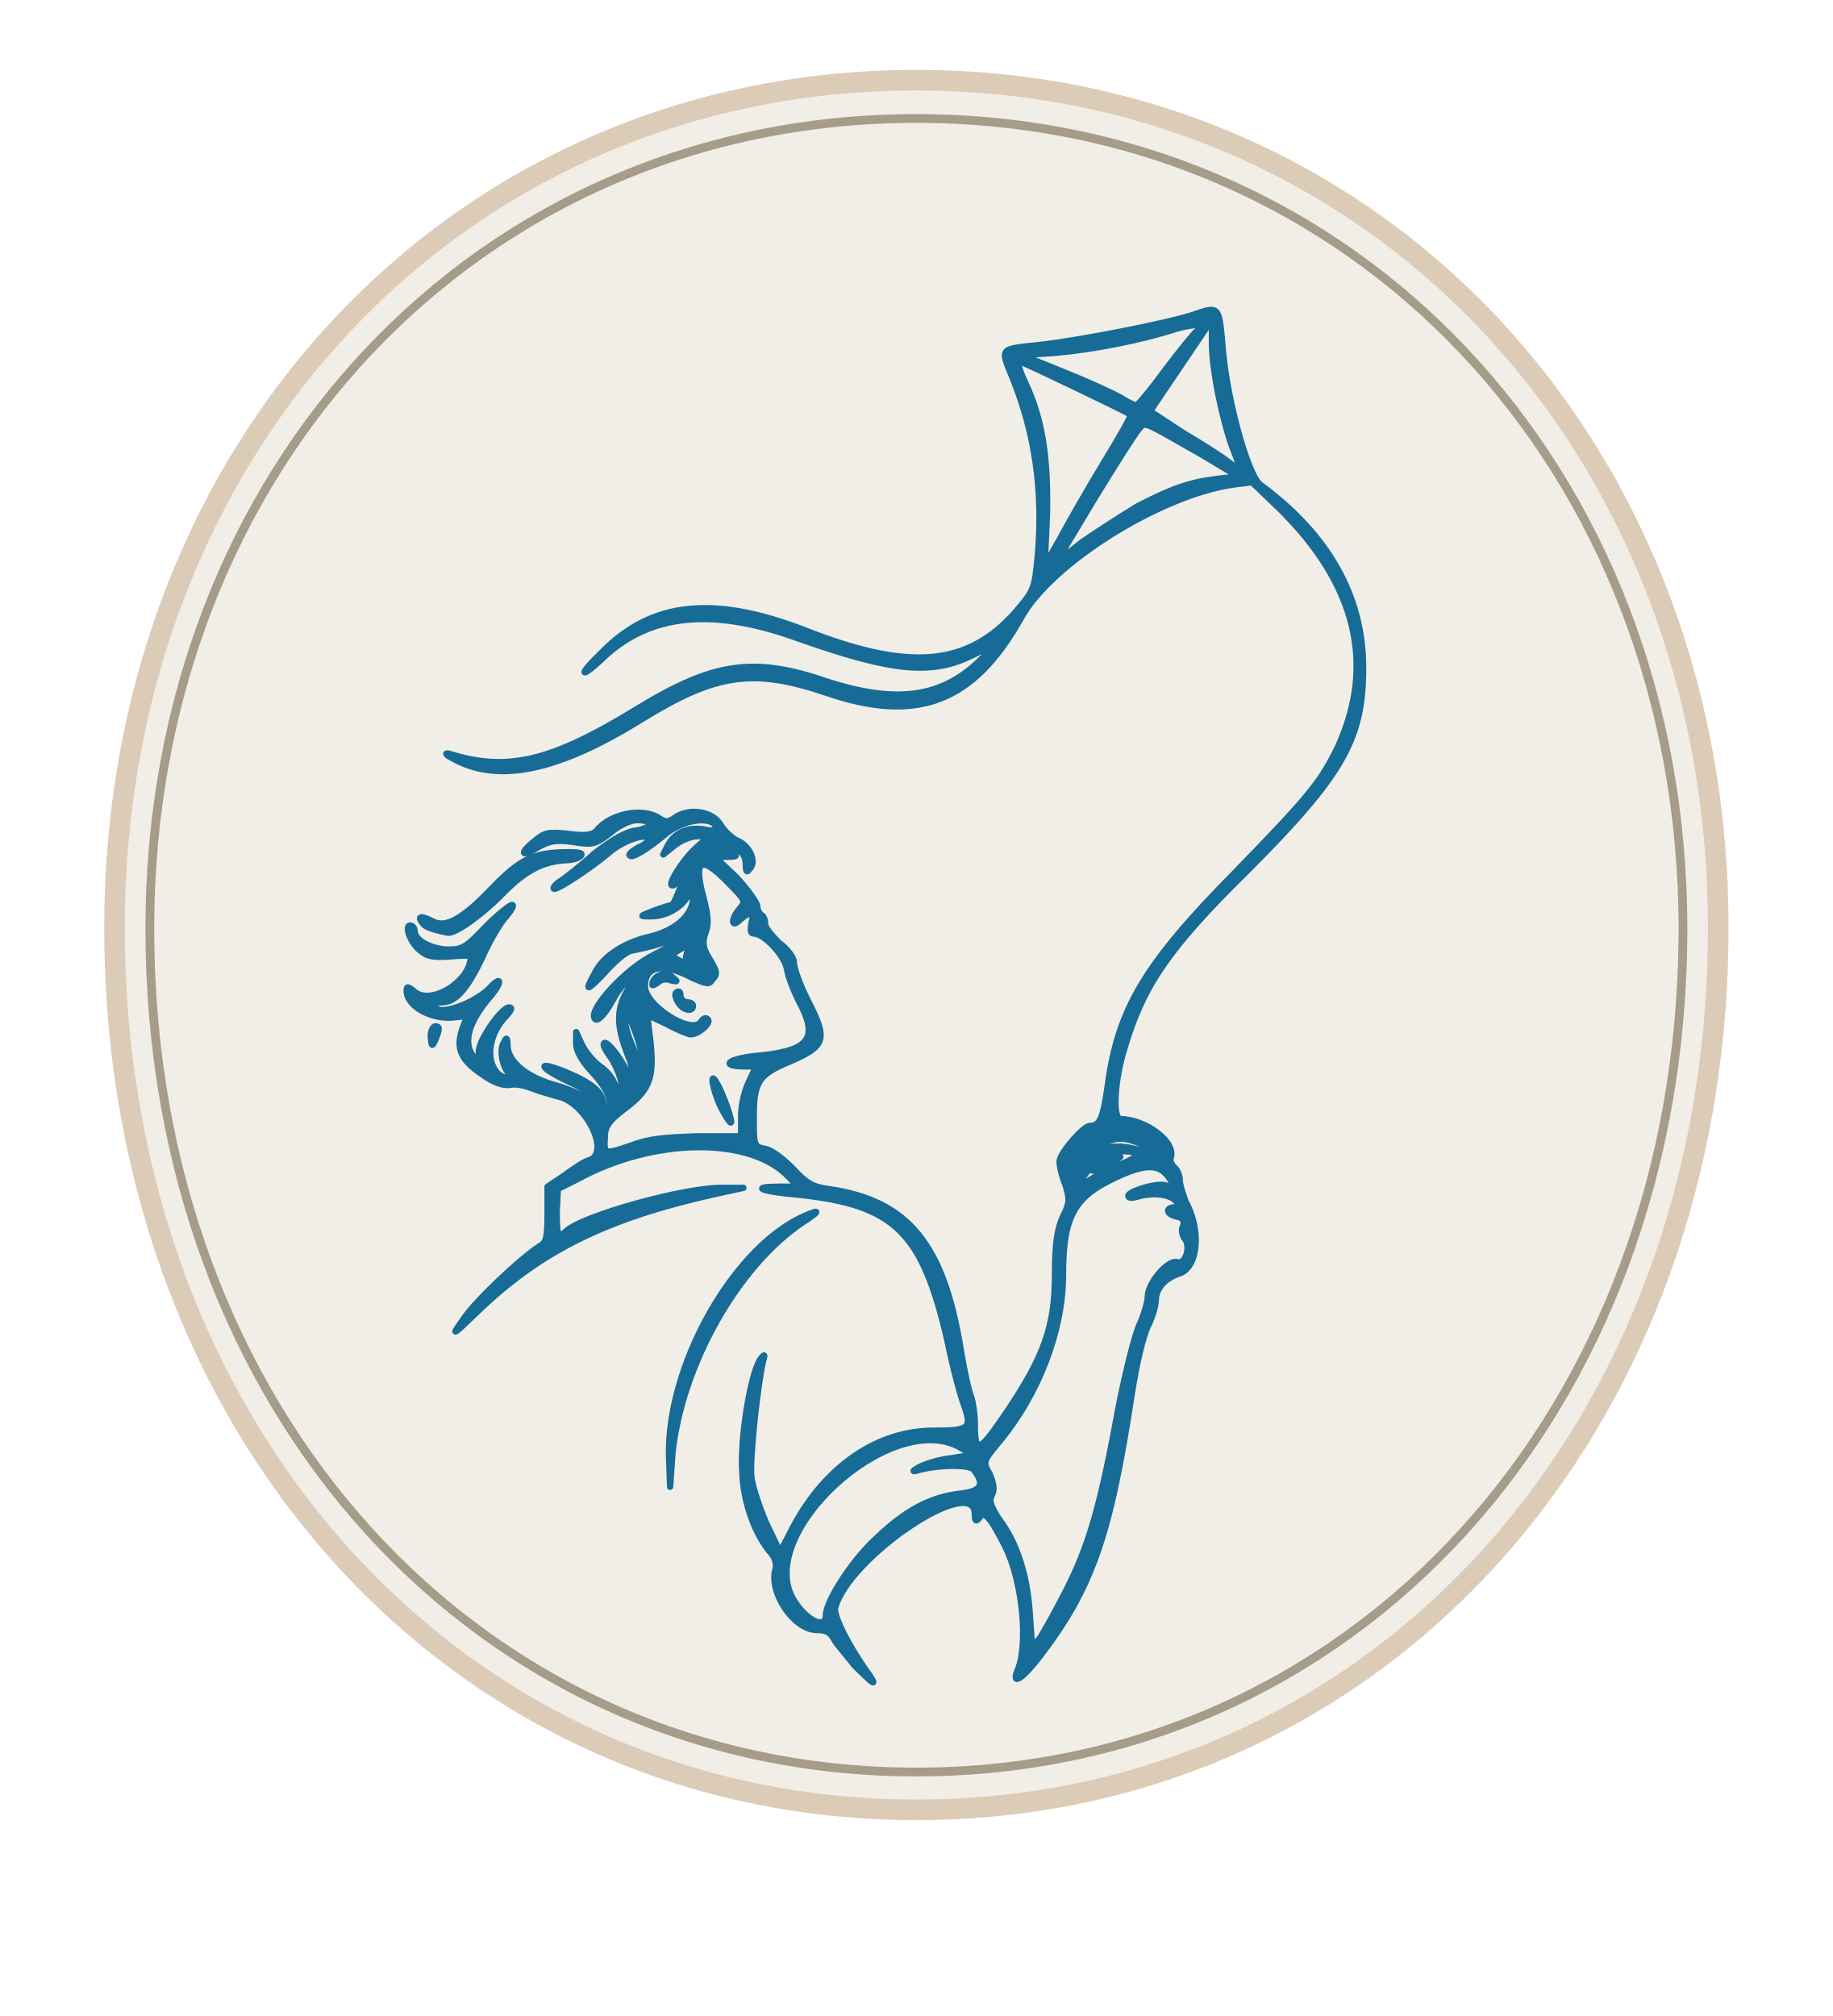
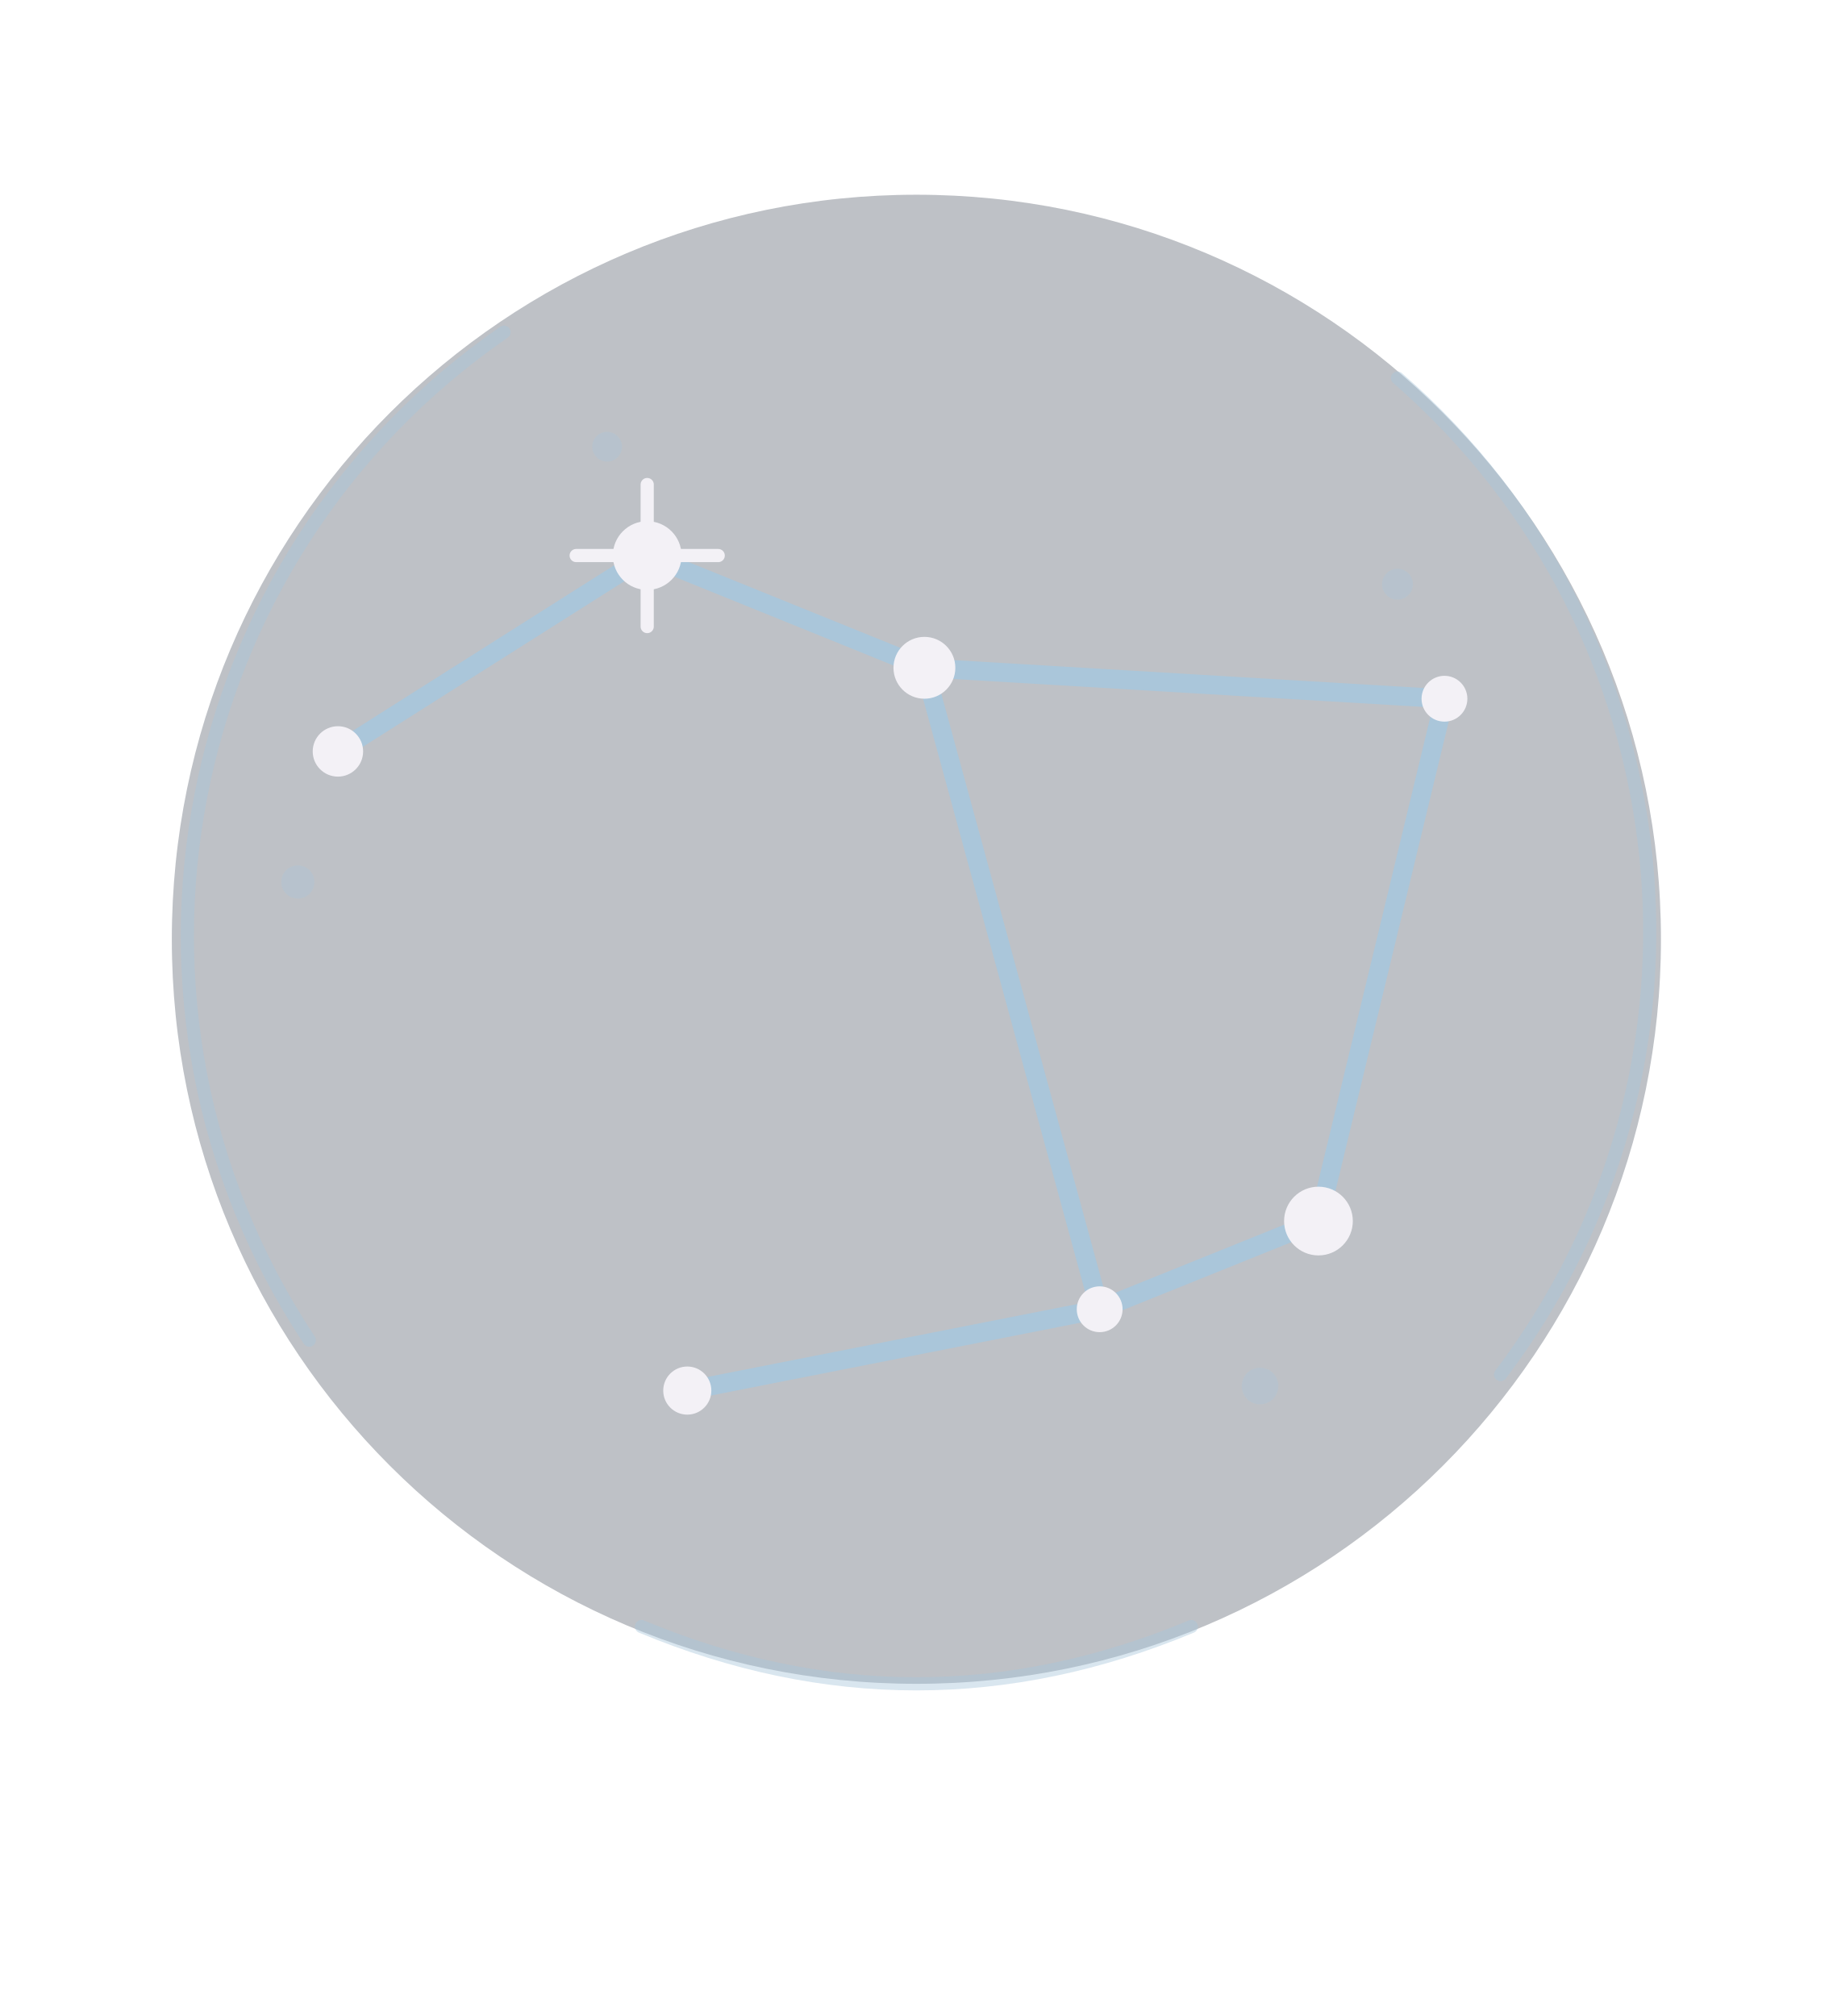
- <svg xmlns="http://www.w3.org/2000/svg" viewBox="0 0 160 176" aria-hidden="true" focusable="false" data-badge-art="ind-complicite-10" data-art-motif="le-complice-au-vent">
-   <defs>
-     <clipPath id="oba-asset-ind-complicite-10-e-scene">
-       <path d="M80 7 C120 7 150 39 150 81 C150 125 120 158 80 158 C40 158 10 125 10 81 C10 39 40 7 80 7Z" transform="translate(80 83) scale(.92) translate(-80 -83)" />
-     </clipPath>
-   </defs>
-   <path d="M80 7 C120 7 150 39 150 81 C150 125 120 158 80 158 C40 158 10 125 10 81 C10 39 40 7 80 7Z" fill="#F0EEE7" stroke="#DCCCB7" stroke-width="1.8" />
-   <path d="M80 7 C120 7 150 39 150 81 C150 125 120 158 80 158 C40 158 10 125 10 81 C10 39 40 7 80 7Z" transform="translate(80 83) scale(.956) translate(-80 -83)" fill="none" stroke="#A59C89" stroke-width=".8" />
-   <g clip-path="url(#oba-asset-ind-complicite-10-e-scene)" fill="#176B97" stroke="#176B97" stroke-width=".55" stroke-linejoin="round">
-     <path d="M74.6 145.4C73.9 144.5 73 143.5 72.8 143.1 72.5 142.5 72.1 142.3 71.3 142.3 69.3 142.3 67.1 139 67.7 137 67.8 136.6 67.7 136.1 67.4 135.7 65.9 134 64.9 131.2 64.8 128.5 64.6 125.6 65.5 120.2 66.3 118.8 66.6 118.3 66.8 118.2 66.7 118.5 66.2 120.2 65.4 127.5 65.6 129 65.7 129.8 66.3 131.6 66.9 133L68.1 135.5 69.3 133.2C72.1 128 76.6 124.9 81.5 124.9 84.7 124.9 84.9 124.7 84.1 122.5 83.9 122 83.2 119.5 82.7 117 80.5 107.5 78.1 105.2 69.7 104.3 66.3 104 65.5 103.6 68 103.6L69.7 103.6 68.9 102.8C65.6 99.2 57.1 99.3 50.5 102.9L48.7 103.8 48.6 105.8C48.6 107.8 48.7 108.2 49.4 107.5 50.9 106.1 60 103.6 63.2 103.7L64.9 103.7 62.6 104.2C53.1 106.3 47.4 109.1 42 114.2 39.4 116.7 39.3 116.8 40.5 115.1 41.6 113.5 45.4 109.9 47.1 108.8 47.7 108.5 47.8 108 47.8 106L47.8 103.6 49.3 102.6C50.1 102 51 101.4 51.4 101.3 53.4 100.7 51.1 96.1 48.6 95.7 47.9 95.5 46.9 95.2 46.4 95 45.9 94.8 45.1 94.6 44.6 94.7 44 94.8 43.2 94.6 42.1 93.8 40 92.4 39.7 91.3 40.6 89.2 40.8 88.7 40.6 88.7 39.8 88.8 37.8 89.1 35.5 87.9 35.5 86.5 35.5 86.1 35.6 86.1 36.1 86.5 37.5 87.9 41.1 85.7 41.1 83.5 41.1 83.4 40.3 83.4 39.3 83.5 37.8 83.6 37.3 83.5 36.7 83 35.8 82.3 35.3 80.8 35.8 80.8 36 80.8 36.2 81 36.2 81.3 36.2 82.1 37.7 82.9 39.2 82.9 40.4 82.9 40.8 82.6 42.4 80.9 43.4 79.9 44.5 79 44.7 79 44.9 79 44.7 79.4 44.2 80 43.7 80.5 42.7 82.2 42.1 83.6 40.8 86.3 39.8 87.5 38.6 87.5 38.3 87.5 38 87.6 38 87.8 38 88.8 41.3 87.7 42.7 86.3 43.8 85.1 43.9 85.7 42.8 87 40.9 89.2 40.4 91 41.3 92.2 41.8 92.9 41.8 92.8 41.8 91.8 41.8 90.7 44.1 87.5 44.6 88 44.7 88.1 44.4 88.5 44 88.9 42.5 90.6 42.4 93 43.7 93.9 44.4 94.3 44.8 94.2 44.4 93.7 43.8 93 43.6 91.5 44 91 44.2 90.5 44.3 90.6 44.3 91.2 44.3 92.7 46 94.1 48.7 94.8 50 95.2 51.3 95.8 51.6 96.1 52 96.7 52 96.7 52 96.1 52 95.7 51.3 95.2 49.8 94.5 47 93.2 46.7 92.5 49.4 93.6 51.8 94.6 52.7 95.4 52.7 96.6 52.8 97.2 52.8 97.3 53.1 97 53.5 96.2 53.1 95.1 51.6 93.5 50.7 92.5 50.3 91.7 50.3 91.1L50.3 90.1 50.8 91.2C51.1 91.8 51.8 92.7 52.4 93.1 53 93.5 53.5 94.2 53.6 94.5 53.8 94.9 54 95.2 54.1 95.2 54.6 95.2 54 93.3 53.3 92.3 53 91.9 52.7 91.4 52.7 91.2 52.7 90.6 53.8 91.8 54.5 93.1 55.2 94.4 55.5 93.8 54.8 92.1 53.8 89.5 53.8 88.1 54.8 86.4 55.6 84.9 55.6 84.8 54.9 85.5 54.4 85.9 53.8 86.7 53.5 87.3 52.8 88.6 52.1 89.3 51.9 88.9 51.4 88.1 54.6 84.6 57 83.4 59.4 82.2 60.8 81.1 60.8 80.4 60.8 80.3 60.4 80.6 59.8 81.1 58.9 82 58.1 82.4 55.1 83 54.6 83.1 53.6 84 52.8 84.9 51.2 86.6 51 86.6 51.9 85 52.6 83.5 54.5 82.3 56.6 81.8 58.9 81.3 60.5 79.9 60.5 78.4L60.5 77.4 60 78.3C59.4 79.3 58.1 80 56.8 80 55.8 80 55.8 80 57.1 79.5 57.9 79.2 58.6 79 58.7 79 58.8 79 59.8 76.6 59.8 76.3 59.8 76.1 59.6 76.3 59.4 76.6 59.2 77 58.9 77.3 58.7 77.3 58.2 77.3 59.7 74.9 60.9 73.9L61.9 73 60.9 73C60.3 73 59.4 73.4 58.9 73.8L57.9 74.6 58.3 73.8C58.9 72.7 60 72.2 61.4 72.4 62.3 72.6 62.6 72.5 62.5 72.2 62.2 71.2 59.6 71.5 58 72.9 56.3 74.3 55.2 74.9 55 74.7 54.8 74.6 55.2 74.3 55.7 74 56.2 73.8 56.6 73.5 56.6 73.3 56.6 72.6 54.3 73.4 53.1 74.5 51.4 75.9 48.8 77.6 48.4 77.6 48.2 77.6 48.4 77.3 48.8 77 49.3 76.7 50.7 75.6 51.9 74.5 53.5 73.3 54.6 72.6 55.6 72.5 57.1 72.2 57.1 71.6 55.6 71.6 55 71.6 54 72.1 53.3 72.7 52 73.7 51.8 73.8 50 73.5 48.5 73.3 48 73.4 46.9 74 45.5 74.9 45.3 74.5 46.7 73.4 47.5 72.7 47.9 72.6 49.6 72.8 51.2 73 51.7 72.9 52.1 72.5 53.3 71 56.1 70.5 57.5 71.4 58.1 71.8 58.3 71.8 58.9 71.4 60.1 70.5 62.2 70.8 62.9 72 63.2 72.5 63.9 73.2 64.4 73.4 65.5 73.9 66.1 75.3 65.4 75.9 65.2 76.2 65.1 76.1 65.1 75.4 65.1 73.8 62.7 73.1 61.3 74.3 60.7 74.8 60.7 74.8 61.4 74.6 62.9 74.1 63.3 74 63.9 74.4 64.4 74.7 64.4 74.8 63.5 74.8L62.4 74.8 64.3 76.6C65.3 77.7 66.1 78.8 66.1 79.1 66.1 79.4 66.3 79.8 66.5 79.9 66.7 80 66.8 80.4 66.8 80.7 66.8 81 67.4 81.7 68 82.3 68.8 82.9 69.3 83.6 69.3 84 69.3 84.5 69.8 85.9 70.5 87.3 72.3 90.8 72.1 91.3 68.9 92.7 66.2 93.8 65.8 94.5 65.8 97.5 65.8 100 65.8 100.1 66.8 100.3 67.4 100.4 68.4 101.2 69.2 102 70.4 103.3 70.9 103.6 72.3 103.8 79.3 104.8 82.4 108.6 83.9 118 84.2 119.8 84.6 121.6 84.8 122 84.9 122.3 85.1 123.4 85.1 124.3 85.1 127 85.5 126.8 87.8 123.4 91.2 118.4 92.1 115.7 92.1 111.3 92.1 108.5 92.3 107.3 92.8 106.2 93.4 105 93.4 104.7 93 103.4 92.7 102.7 92.5 101.8 92.5 101.4 92.5 100.7 94.5 98.4 95.1 98.3 96 98.3 96.3 97.7 96.7 94.8 97.6 88.1 99.9 84.2 107.8 76.2 114.3 69.5 115.3 68.3 116.8 65.2 120.1 58 118.4 51 111.7 44.4L109.3 42.1 107.7 42.3C101.3 43.2 91.7 49.2 89.1 54 85 61.3 80.1 63.2 72.2 60.5 65.7 58.3 62.5 58.8 56 62.8 48.6 67.4 43.4 68.4 39.5 66.2 38.9 65.9 38.8 65.7 39.2 65.8 44.3 67.4 48.1 66.5 55.6 61.9 62.3 57.8 65.8 57.3 72.2 59.5 78.4 61.5 82.4 60.9 85.8 57.4L87 56.1 85.1 57.1C81.4 59 78 58.7 69.3 55.6 62.2 53.1 56.9 53.6 52.9 57.2 50.6 59.4 50.3 59.1 52.7 56.8 57 52.5 62.4 52 70.2 55 79.3 58.6 84.4 58.2 88.6 53.5 90.3 51.5 90.3 51.5 90.6 48.5 91.1 42.7 90.3 37.7 88.4 33 87.3 30.3 87.2 30.5 90.9 30.1 94.4 29.7 102 28.2 104.1 27.5 106.4 26.7 106.4 26.7 106.7 29.9 107 34.6 108.9 41.4 110 42.3 116 46.7 119 52.1 119 58.3 119 64.5 117.3 67.6 108.8 76.1 102.1 82.7 99.8 86 98.2 91.4 97.3 94.2 97.1 97.6 97.8 97.7 100 97.7 102.7 99.7 102.2 101.1 102.1 101.3 102.3 101.7 102.5 101.9 102.8 102.1 103 102.7 103 103.1 103 103.5 103.3 104.3 103.5 104.9 104.9 107.4 104.6 110.7 102.9 111.2 101.7 111.6 100.9 112.5 100.9 113.5 100.9 114 100.6 115 100.2 115.8 99.8 116.6 99.2 119.1 98.8 121.7 96.9 134.2 95.3 138.7 90.7 144.7 89.3 146.5 88.3 147.2 88.8 145.9 89.8 143.7 89.3 138.2 87.8 135.1 86.5 132.5 85.9 131.8 85.5 132.5 85.2 132.9 85.1 132.8 85.1 132.2 85.1 128.5 74 136 72.9 140.4 72.8 141.1 74 143.6 75.8 146.1 76.7 147.4 76.2 147 74.6 145.4ZM93.2 138.6C95.1 134.8 96.1 131.4 97.7 122.6 98.3 119.6 99.1 116.4 99.5 115.6 99.9 114.7 100.2 113.6 100.2 113.2 100.2 112 102 109.9 102.8 110.2 103.5 110.4 104 108.8 103.4 108.1 103.2 107.8 103.1 107.3 103.3 107 103.4 106.6 103.3 106.3 102.7 106.2 101.8 106 101.7 105.4 102.6 105.4 103.1 105.4 103.1 105.3 102.6 104.8 102 104.2 100.5 104.1 99.2 104.5 98.8 104.6 98.5 104.6 98.5 104.4 98.5 104 101.1 103.2 101.8 103.5 102.5 103.8 102.5 103.3 101.8 102.5 101 101.6 99.7 101.7 97.4 102.8 93.7 104.5 92.8 106.3 92.8 111.3 92.8 116.1 90.7 121.7 87.2 125.9 85.8 127.6 85.8 127.6 86.4 128.7 86.8 129.6 86.8 130.1 86.6 130.5 86.3 131 86.5 131.5 87.2 132.6 88.8 134.7 89.7 137.6 89.9 140.9L90.1 143.8 90.8 143C91.1 142.5 92.2 140.6 93.2 138.6ZM72.1 141C72.1 139.8 74.4 136.2 76.5 134.3 79 131.9 81.2 130.7 83.8 130.4 85.7 130.2 86 129.6 85 128.3 84.6 127.8 81.6 127.9 80 128.4 79.6 128.5 79.7 128.4 80.2 128.1 80.8 127.8 82 127.4 83.1 127.3L84.9 127 83.7 126.3C77.6 123.1 65.8 134 69.3 139.7 70.4 141.5 72.1 142.3 72.1 141ZM97.5 101.8C99.7 100.9 99.8 100.5 97.8 100.5 96.9 100.5 96.3 100.7 95.4 101.7 94.2 103 93.8 104.2 94.9 103.2 95.2 102.9 96.4 102.3 97.5 101.8ZM97.7 100.1C98.5 100.1 99.6 100.4 100.1 100.7 100.5 101 100.9 101.1 100.9 100.9 100.9 100.4 98.9 99.4 97.9 99.4 96.5 99.4 94.7 100.6 94 101.9 93.5 103.1 93.5 103.1 94.8 101.6 96.1 100.3 96.4 100.1 97.7 100.1ZM95.9 99.5C97 98.9 99.3 99 100.1 99.6 101.1 100.3 101.6 100.2 100.6 99.4 98.9 97.9 94.6 98.8 93.5 100.9 93.1 101.7 93.1 101.6 94.1 100.8 94.7 100.3 95.5 99.7 95.9 99.5ZM60.9 99.2L64.7 99.2 64.7 97.5C64.7 96.4 65 95.2 65.4 94.4L66 93.1 65.1 93.1C62.9 93.1 63.4 92.5 65.8 92.2 70.5 91.8 71.4 90.8 70 87.9 69.4 86.8 68.8 85.3 68.7 84.6 68.5 83.4 66.7 81.5 65.8 81.5 65.5 81.5 65.5 81.2 65.6 80.6 65.9 79.6 65.5 79.5 64.6 80.3 63.8 81.1 63.8 80.2 64.6 79.3 65.1 78.7 65.1 78.6 63.6 77.1 61.2 74.6 60.5 75 61.4 78.3 61.8 79.9 61.9 80.6 61.6 81.4 61.3 82.2 61.4 82.7 61.7 83.3 62.6 84.8 62.7 85 62.2 85.5 61.9 86 61.7 85.9 60.5 85.4 57.9 84 56.3 84.3 56.3 86.1 56.3 87.8 60.4 90.4 61.2 89.2 61.4 88.9 61.6 88.8 61.8 89 62.1 89.3 61 90.3 60.3 90.3 60.1 90.3 59.1 89.9 58.2 89.4L56.5 88.6 56.8 91.1C57.1 94.2 56.7 95.2 54.4 96.9 53.1 97.9 52.8 98.4 52.8 99.3 52.7 100.8 52.8 100.8 55.1 100 56.7 99.4 58 99.3 60.9 99.2ZM56.2 92.6C55.8 90.6 54.5 87.4 54.5 88.7 54.5 89.3 54.8 90.4 55.2 91.3 55.6 92.1 55.9 93 55.9 93.3 55.9 93.6 56 93.8 56.1 93.8 56.2 93.8 56.3 93.3 56.2 92.6ZM60 83.9C59.8 83.8 59.9 83.3 60.1 82.9 60.5 82.2 60.5 82.2 59.5 82.8 58.5 83.4 58.5 83.4 59.2 83.8 60.2 84.3 60.2 84.3 60 83.9ZM96.3 40.5C97.7 38.2 98.8 36.3 98.7 36.2 98.5 36 89.1 31.5 88.9 31.5 88.8 31.5 89 32.4 89.5 33.4 91 36.6 91.5 39.9 91.4 44.9L91.2 49.4 92.5 47.1C93.2 45.8 94.9 42.8 96.3 40.5ZM99.3 44.2C102.2 42.7 103.8 42.1 106.3 41.8L108.1 41.6 105.1 39.8C99.5 36.6 100 36.8 99.4 37.5 99.1 37.8 97.4 40.5 95.5 43.6L92.2 49.1 94.5 47.3C95.8 46.4 98 45 99.3 44.2ZM107.6 39.1C106.7 36.6 105.8 32.3 105.8 29.9L105.8 27.9 103.1 31.9 100.4 35.9 103.3 37.8C105 38.8 106.7 39.9 107.2 40.3 108.4 41.2 108.4 41.1 107.6 39.1ZM101.8 32.2C103.1 30.5 104.3 29 104.5 28.9 105.5 28.3 104.5 28.2 102.7 28.7 99.6 29.7 95.5 30.5 92.2 30.8L89.2 31 92.9 32.5C94.9 33.3 97.1 34.3 97.8 34.7 98.4 35.1 99.1 35.4 99.2 35.4 99.3 35.4 100.5 34 101.8 32.2ZM58.4 127C58.3 119.3 63.7 109.5 69.7 106.4 71.6 105.5 71.8 105.6 70.1 106.7 64.4 110.5 59.5 119.2 58.7 126.9L58.5 129.8 58.4 127ZM37.6 90.5C37.6 90 37.8 89.6 38 89.6 38.4 89.6 38.4 89.8 38 90.8 37.7 91.4 37.7 91.4 37.6 90.5ZM38.1 81.2C37.7 81.1 37.1 80.9 36.9 80.6 36.4 80 36.7 79.9 37.7 80.4 38.9 81.1 40.4 80.2 42.9 77.6 45.4 75 46.6 74.4 49.6 74.4 50.7 74.4 51 74.5 50.6 74.8 50.3 75 49.8 75.1 49.4 75.1 47.4 75.2 45.8 76 43.7 78.2 41.9 80 39.5 81.7 39 81.4 38.9 81.4 38.5 81.3 38.1 81.2ZM95.5 101.9C95.7 101.6 97.8 100.7 97.8 101 97.8 101.1 95.7 102.2 95.4 102.2 95.3 102.2 95.3 102.1 95.5 101.9ZM62.9 96.6C62.2 95.1 61.9 93.3 62.6 94.6 63.1 95.4 64 98 63.8 98 63.7 98 63.3 97.4 62.9 96.6ZM59.2 87.5C58.9 87 58.9 86.7 59.1 86.6 59.3 86.5 59.4 86.6 59.4 86.9 59.4 87.2 59.7 87.5 60 87.5 60.2 87.5 60.5 87.6 60.5 87.8 60.5 88.4 59.6 88.2 59.2 87.5ZM57 85.7C57.3 85 58.3 84.8 58.8 85.4 59.2 85.7 59.1 85.7 58.6 85.6 58.2 85.4 57.7 85.5 57.4 85.8 56.9 86.1 56.9 86.1 57 85.7Z" fill-rule="evenodd" />
+ <svg xmlns="http://www.w3.org/2000/svg" viewBox="0 0 160 176" aria-hidden="true" focusable="false" data-badge-art="ind-complicite-10" data-art-motif="constellation-ind-complicite-10">
+   <circle cx="80" cy="82" r="65" fill="#111C2F" fill-opacity=".27" />
+   <path d="M27 117A64 64 0 0 1 44 29M122 33A64 64 0 0 1 131 120M56 142Q80 152 104 142" fill="none" stroke="#A7C7DC" stroke-width="1.15" stroke-opacity=".43" stroke-linecap="round" />
+   <g fill="#A7C7DC" opacity=".30">
+     <circle cx="26" cy="77" r="1.45" />
+     <circle cx="122" cy="51" r="1.35" />
+     <circle cx="110" cy="121" r="1.6" />
+     <circle cx="53" cy="39" r="1.3" />
+   </g>
+   <path data-constellation="" d="M29.5 65.6L56.5 48.5L80.7 58.3L126.1 61L115.1 106.6L96 114.3L60 121.4M80.7 58.3L96 114.3" fill="none" stroke="#A7C7DC" stroke-opacity=".87" stroke-width="1.65" stroke-linecap="round" stroke-linejoin="round" />
+   <g color="#F3F1F6" fill="#F3F1F6">
+     <circle cx="29.5" cy="65.6" r="2.2" />
+     <circle cx="56.5" cy="48.5" r="3" />
+     <path d="M56.5 42.3v12.4M50.3 48.5h12.4" fill="none" stroke="currentColor" stroke-width="1.15" stroke-linecap="round" />
+     <circle cx="80.7" cy="58.3" r="2.7" />
+     <circle cx="126.1" cy="61" r="2" />
+     <circle cx="115.1" cy="106.6" r="3" />
+     <circle cx="96" cy="114.3" r="2" />
+     <circle cx="60" cy="121.4" r="2.1" />
  </g>
</svg>
